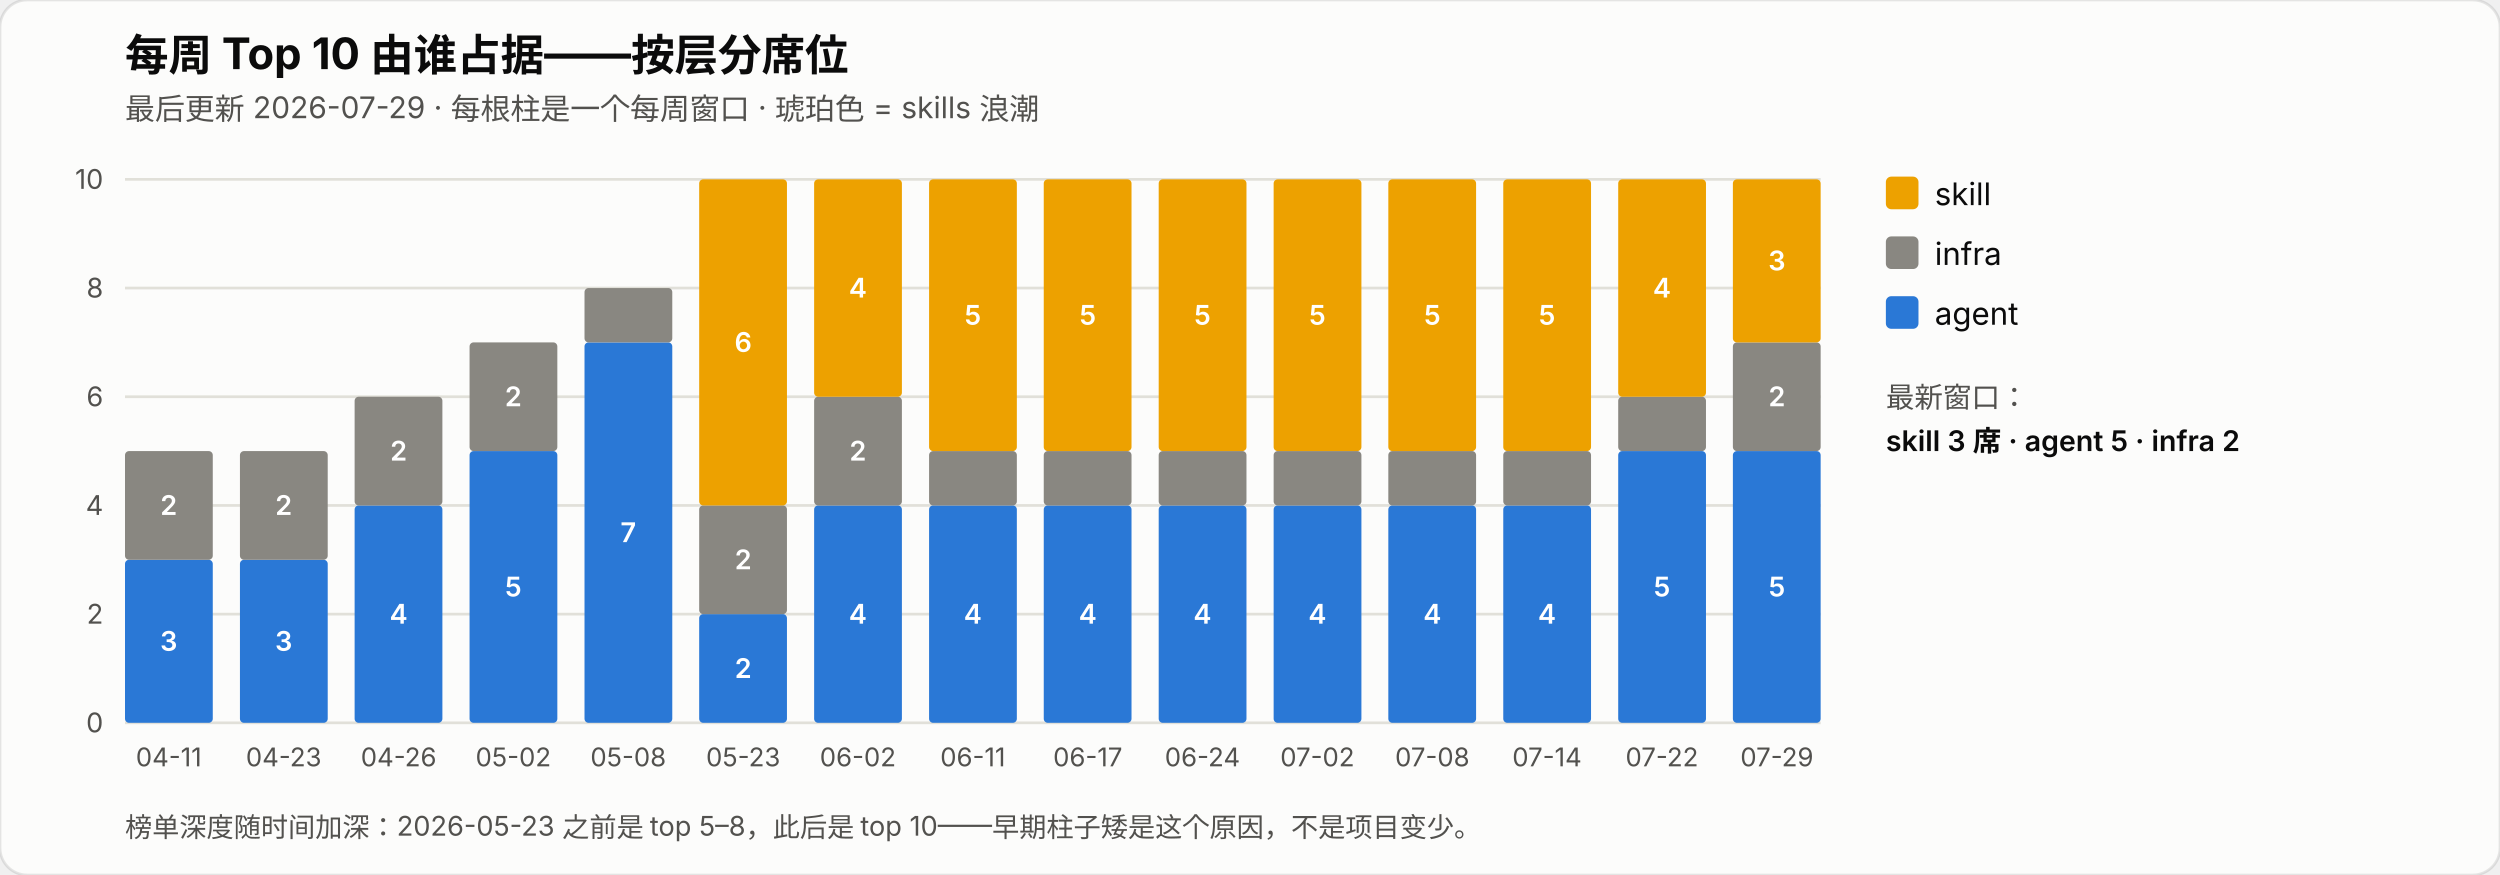
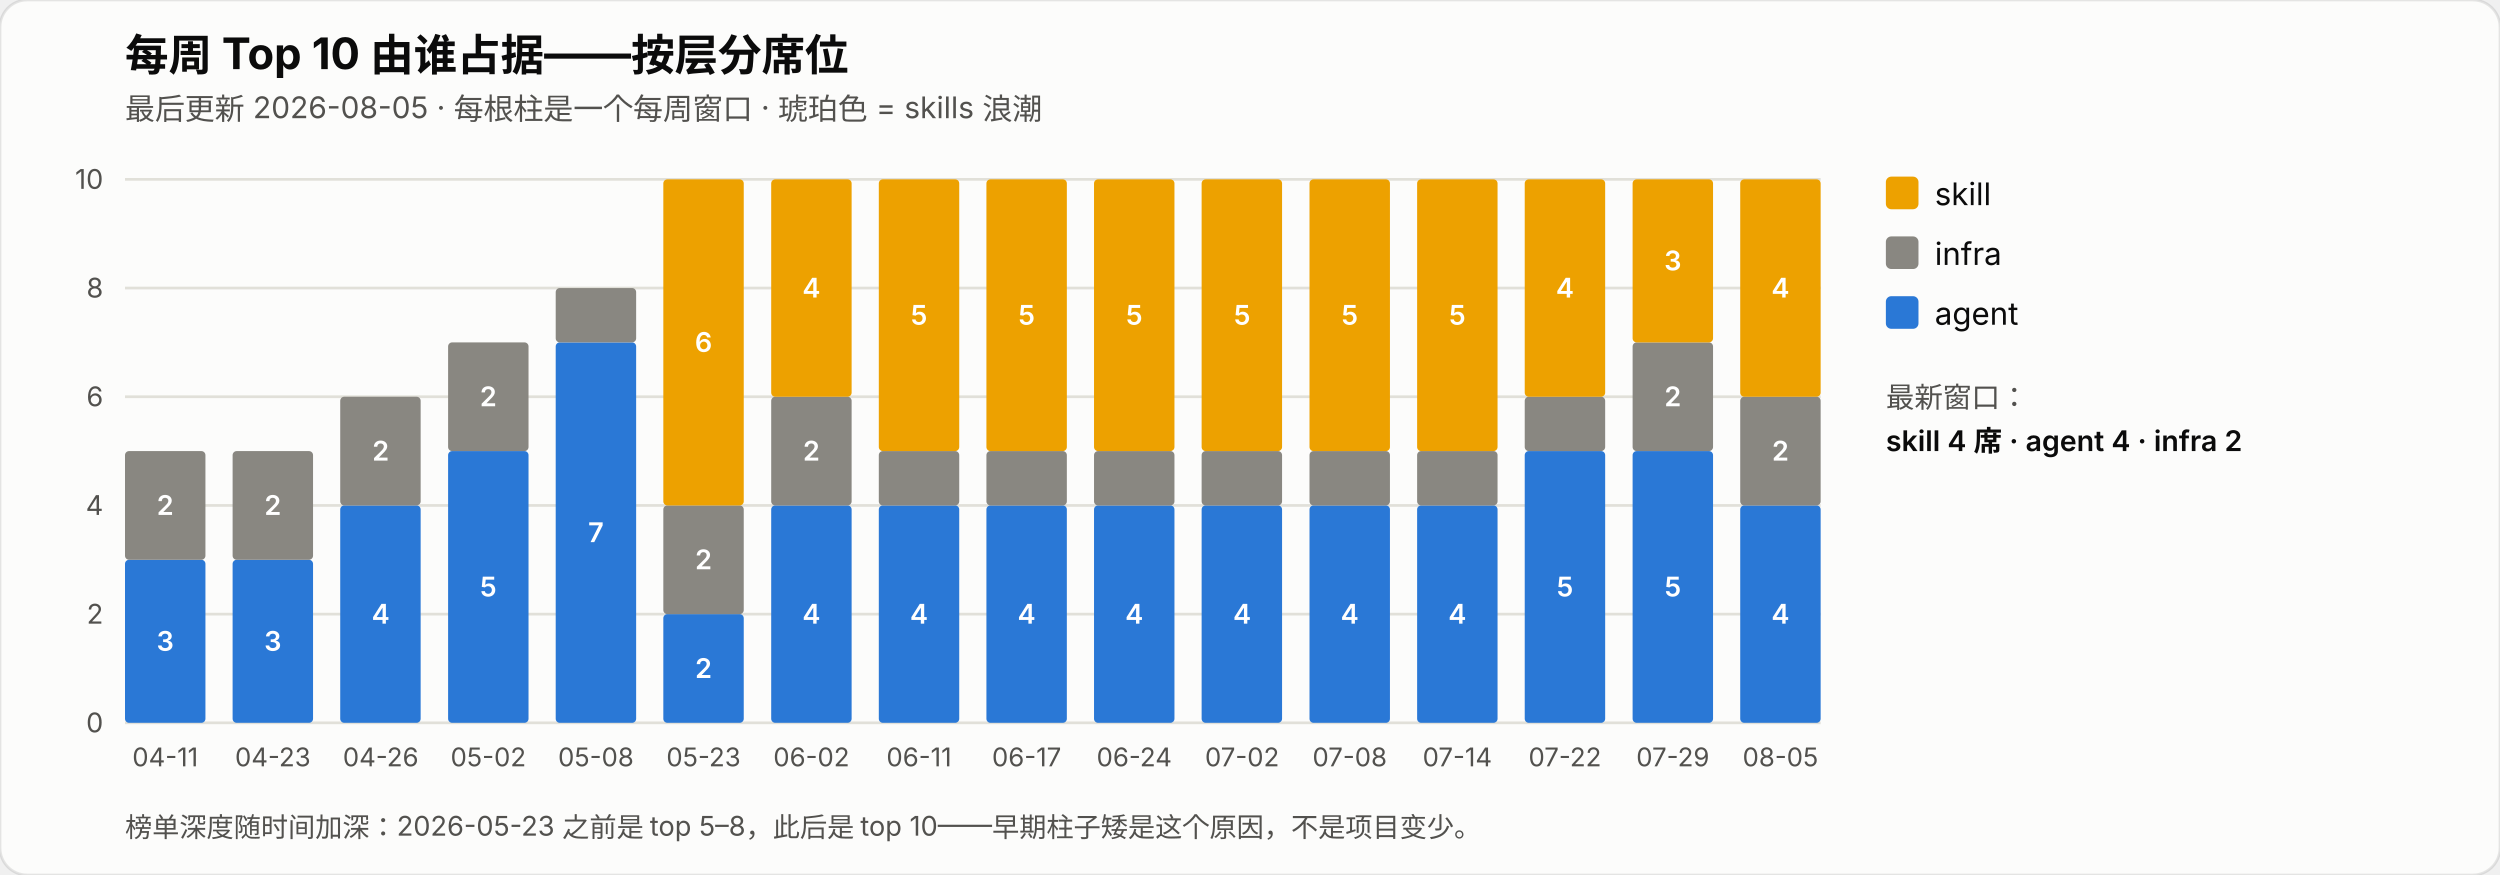
<svg xmlns="http://www.w3.org/2000/svg" width="920" height="322" viewBox="0 0 920 322" font-family="system-ui, -apple-system, sans-serif">
  <rect width="920" height="322" rx="10" fill="#fcfcfb" stroke="rgba(11,11,11,0.10)" />
  <text x="46" y="26" font-size="16" font-weight="700" fill="#0b0b0b">每周 Top 10 由谁占据——按层分席位</text>
-   <text x="46" y="44" font-size="11" fill="#52514e">最后更新 2026-07-29 · 每根柱是一个每周窗口 · 琥珀色 = skills 浪潮</text>
+   <text x="46" y="44" font-size="11" fill="#52514e">最后更新 2026-08-05 · 每根柱是一个每周窗口 · 琥珀色 = skills 浪潮</text>
  <line x1="46" y1="266.0" x2="670" y2="266.0" stroke="#e1e0d9" stroke-width="1" />
  <text x="38" y="269.5" font-size="10" fill="#52514e" text-anchor="end">0</text>
  <line x1="46" y1="226.0" x2="670" y2="226.0" stroke="#e1e0d9" stroke-width="1" />
  <text x="38" y="229.5" font-size="10" fill="#52514e" text-anchor="end">2</text>
  <line x1="46" y1="186.0" x2="670" y2="186.0" stroke="#e1e0d9" stroke-width="1" />
  <text x="38" y="189.5" font-size="10" fill="#52514e" text-anchor="end">4</text>
  <line x1="46" y1="146.0" x2="670" y2="146.0" stroke="#e1e0d9" stroke-width="1" />
  <text x="38" y="149.5" font-size="10" fill="#52514e" text-anchor="end">6</text>
  <line x1="46" y1="106.0" x2="670" y2="106.0" stroke="#e1e0d9" stroke-width="1" />
  <text x="38" y="109.5" font-size="10" fill="#52514e" text-anchor="end">8</text>
  <line x1="46" y1="66.0" x2="670" y2="66.0" stroke="#e1e0d9" stroke-width="1" />
  <text x="38" y="69.5" font-size="10" fill="#52514e" text-anchor="end">10</text>
-   <rect x="46.0" y="206.0" width="32.3" height="60.0" fill="#2a78d6" rx="1.5" />
-   <text x="62.1" y="239.5" font-size="10" font-weight="600" fill="#ffffff" text-anchor="middle">3</text>
-   <rect x="46.0" y="166.0" width="32.3" height="40.0" fill="#898781" rx="1.5" />
-   <text x="62.1" y="189.5" font-size="10" font-weight="600" fill="#ffffff" text-anchor="middle">2</text>
-   <text x="62.1" y="282" font-size="9.5" fill="#52514e" text-anchor="middle">04-11</text>
-   <rect x="88.3" y="206.0" width="32.3" height="60.0" fill="#2a78d6" rx="1.5" />
-   <text x="104.4" y="239.5" font-size="10" font-weight="600" fill="#ffffff" text-anchor="middle">3</text>
-   <rect x="88.3" y="166.0" width="32.3" height="40.0" fill="#898781" rx="1.5" />
-   <text x="104.4" y="189.5" font-size="10" font-weight="600" fill="#ffffff" text-anchor="middle">2</text>
-   <text x="104.4" y="282" font-size="9.5" fill="#52514e" text-anchor="middle">04-23</text>
-   <rect x="130.5" y="186.0" width="32.3" height="80.0" fill="#2a78d6" rx="1.5" />
-   <text x="146.7" y="229.5" font-size="10" font-weight="600" fill="#ffffff" text-anchor="middle">4</text>
-   <rect x="130.5" y="146.0" width="32.3" height="40.0" fill="#898781" rx="1.5" />
-   <text x="146.7" y="169.5" font-size="10" font-weight="600" fill="#ffffff" text-anchor="middle">2</text>
-   <text x="146.7" y="282" font-size="9.5" fill="#52514e" text-anchor="middle">04-26</text>
-   <rect x="172.8" y="166.0" width="32.3" height="100.0" fill="#2a78d6" rx="1.5" />
-   <text x="188.9" y="219.5" font-size="10" font-weight="600" fill="#ffffff" text-anchor="middle">5</text>
-   <rect x="172.8" y="126.0" width="32.3" height="40.0" fill="#898781" rx="1.5" />
-   <text x="188.9" y="149.5" font-size="10" font-weight="600" fill="#ffffff" text-anchor="middle">2</text>
-   <text x="188.9" y="282" font-size="9.5" fill="#52514e" text-anchor="middle">05-02</text>
-   <rect x="215.1" y="126.0" width="32.3" height="140.0" fill="#2a78d6" rx="1.5" />
-   <text x="231.2" y="199.5" font-size="10" font-weight="600" fill="#ffffff" text-anchor="middle">7</text>
-   <rect x="215.1" y="106.0" width="32.3" height="20.0" fill="#898781" rx="1.5" />
-   <text x="231.2" y="282" font-size="9.5" fill="#52514e" text-anchor="middle">05-08</text>
-   <rect x="257.3" y="226.0" width="32.3" height="40.0" fill="#2a78d6" rx="1.5" />
-   <text x="273.5" y="249.5" font-size="10" font-weight="600" fill="#ffffff" text-anchor="middle">2</text>
-   <rect x="257.3" y="186.0" width="32.3" height="40.0" fill="#898781" rx="1.5" />
-   <text x="273.5" y="209.5" font-size="10" font-weight="600" fill="#ffffff" text-anchor="middle">2</text>
-   <rect x="257.3" y="66.0" width="32.3" height="120.0" fill="#eda100" rx="1.5" />
-   <text x="273.5" y="129.5" font-size="10" font-weight="600" fill="#ffffff" text-anchor="middle">6</text>
-   <text x="273.5" y="282" font-size="9.5" fill="#52514e" text-anchor="middle">05-23</text>
-   <rect x="299.6" y="186.0" width="32.3" height="80.0" fill="#2a78d6" rx="1.5" />
-   <text x="315.7" y="229.5" font-size="10" font-weight="600" fill="#ffffff" text-anchor="middle">4</text>
-   <rect x="299.6" y="146.0" width="32.3" height="40.0" fill="#898781" rx="1.5" />
-   <text x="315.7" y="169.5" font-size="10" font-weight="600" fill="#ffffff" text-anchor="middle">2</text>
-   <rect x="299.6" y="66.0" width="32.3" height="80.0" fill="#eda100" rx="1.5" />
-   <text x="315.7" y="109.5" font-size="10" font-weight="600" fill="#ffffff" text-anchor="middle">4</text>
-   <text x="315.7" y="282" font-size="9.5" fill="#52514e" text-anchor="middle">06-02</text>
-   <rect x="341.9" y="186.0" width="32.3" height="80.0" fill="#2a78d6" rx="1.5" />
-   <text x="358.0" y="229.5" font-size="10" font-weight="600" fill="#ffffff" text-anchor="middle">4</text>
-   <rect x="341.9" y="166.0" width="32.3" height="20.0" fill="#898781" rx="1.5" />
-   <rect x="341.9" y="66.0" width="32.3" height="100.0" fill="#eda100" rx="1.5" />
-   <text x="358.0" y="119.5" font-size="10" font-weight="600" fill="#ffffff" text-anchor="middle">5</text>
-   <text x="358.0" y="282" font-size="9.5" fill="#52514e" text-anchor="middle">06-11</text>
-   <rect x="384.1" y="186.0" width="32.3" height="80.0" fill="#2a78d6" rx="1.5" />
-   <text x="400.3" y="229.5" font-size="10" font-weight="600" fill="#ffffff" text-anchor="middle">4</text>
-   <rect x="384.1" y="166.0" width="32.3" height="20.0" fill="#898781" rx="1.5" />
-   <rect x="384.1" y="66.0" width="32.3" height="100.0" fill="#eda100" rx="1.5" />
-   <text x="400.3" y="119.5" font-size="10" font-weight="600" fill="#ffffff" text-anchor="middle">5</text>
-   <text x="400.3" y="282" font-size="9.5" fill="#52514e" text-anchor="middle">06-17</text>
-   <rect x="426.4" y="186.0" width="32.3" height="80.0" fill="#2a78d6" rx="1.5" />
-   <text x="442.5" y="229.5" font-size="10" font-weight="600" fill="#ffffff" text-anchor="middle">4</text>
-   <rect x="426.4" y="166.0" width="32.3" height="20.0" fill="#898781" rx="1.5" />
-   <rect x="426.4" y="66.0" width="32.3" height="100.0" fill="#eda100" rx="1.5" />
-   <text x="442.5" y="119.5" font-size="10" font-weight="600" fill="#ffffff" text-anchor="middle">5</text>
-   <text x="442.5" y="282" font-size="9.5" fill="#52514e" text-anchor="middle">06-24</text>
-   <rect x="468.7" y="186.0" width="32.3" height="80.0" fill="#2a78d6" rx="1.5" />
-   <text x="484.8" y="229.5" font-size="10" font-weight="600" fill="#ffffff" text-anchor="middle">4</text>
-   <rect x="468.7" y="166.0" width="32.3" height="20.0" fill="#898781" rx="1.5" />
-   <rect x="468.7" y="66.0" width="32.3" height="100.0" fill="#eda100" rx="1.5" />
-   <text x="484.8" y="119.5" font-size="10" font-weight="600" fill="#ffffff" text-anchor="middle">5</text>
-   <text x="484.8" y="282" font-size="9.5" fill="#52514e" text-anchor="middle">07-02</text>
-   <rect x="510.9" y="186.0" width="32.3" height="80.0" fill="#2a78d6" rx="1.5" />
-   <text x="527.1" y="229.5" font-size="10" font-weight="600" fill="#ffffff" text-anchor="middle">4</text>
-   <rect x="510.9" y="166.0" width="32.3" height="20.0" fill="#898781" rx="1.5" />
-   <rect x="510.9" y="66.0" width="32.3" height="100.0" fill="#eda100" rx="1.5" />
-   <text x="527.1" y="119.5" font-size="10" font-weight="600" fill="#ffffff" text-anchor="middle">5</text>
-   <text x="527.1" y="282" font-size="9.5" fill="#52514e" text-anchor="middle">07-08</text>
-   <rect x="553.2" y="186.0" width="32.3" height="80.0" fill="#2a78d6" rx="1.5" />
-   <text x="569.3" y="229.5" font-size="10" font-weight="600" fill="#ffffff" text-anchor="middle">4</text>
-   <rect x="553.2" y="166.0" width="32.3" height="20.0" fill="#898781" rx="1.5" />
-   <rect x="553.2" y="66.0" width="32.3" height="100.0" fill="#eda100" rx="1.5" />
-   <text x="569.3" y="119.5" font-size="10" font-weight="600" fill="#ffffff" text-anchor="middle">5</text>
-   <text x="569.3" y="282" font-size="9.5" fill="#52514e" text-anchor="middle">07-14</text>
-   <rect x="595.5" y="166.0" width="32.3" height="100.0" fill="#2a78d6" rx="1.5" />
-   <text x="611.6" y="219.5" font-size="10" font-weight="600" fill="#ffffff" text-anchor="middle">5</text>
-   <rect x="595.5" y="146.0" width="32.3" height="20.0" fill="#898781" rx="1.5" />
-   <rect x="595.5" y="66.0" width="32.3" height="80.0" fill="#eda100" rx="1.5" />
-   <text x="611.6" y="109.5" font-size="10" font-weight="600" fill="#ffffff" text-anchor="middle">4</text>
-   <text x="611.6" y="282" font-size="9.5" fill="#52514e" text-anchor="middle">07-22</text>
-   <rect x="637.7" y="166.0" width="32.3" height="100.0" fill="#2a78d6" rx="1.5" />
-   <text x="653.9" y="219.5" font-size="10" font-weight="600" fill="#ffffff" text-anchor="middle">5</text>
-   <rect x="637.7" y="126.0" width="32.3" height="40.0" fill="#898781" rx="1.5" />
-   <text x="653.9" y="149.5" font-size="10" font-weight="600" fill="#ffffff" text-anchor="middle">2</text>
-   <rect x="637.7" y="66.0" width="32.3" height="60.0" fill="#eda100" rx="1.5" />
-   <text x="653.9" y="99.5" font-size="10" font-weight="600" fill="#ffffff" text-anchor="middle">3</text>
-   <text x="653.9" y="282" font-size="9.5" fill="#52514e" text-anchor="middle">07-29</text>
+   <rect x="46.0" y="206.0" width="29.6" height="60.0" fill="#2a78d6" rx="1.5" />
+   <text x="60.8" y="239.5" font-size="10" font-weight="600" fill="#ffffff" text-anchor="middle">3</text>
+   <rect x="46.0" y="166.0" width="29.6" height="40.0" fill="#898781" rx="1.5" />
+   <text x="60.8" y="189.5" font-size="10" font-weight="600" fill="#ffffff" text-anchor="middle">2</text>
+   <text x="60.8" y="282" font-size="9.5" fill="#52514e" text-anchor="middle">04-11</text>
+   <rect x="85.6" y="206.0" width="29.6" height="60.0" fill="#2a78d6" rx="1.5" />
+   <text x="100.4" y="239.5" font-size="10" font-weight="600" fill="#ffffff" text-anchor="middle">3</text>
+   <rect x="85.6" y="166.0" width="29.6" height="40.0" fill="#898781" rx="1.5" />
+   <text x="100.4" y="189.5" font-size="10" font-weight="600" fill="#ffffff" text-anchor="middle">2</text>
+   <text x="100.4" y="282" font-size="9.5" fill="#52514e" text-anchor="middle">04-23</text>
+   <rect x="125.2" y="186.0" width="29.6" height="80.0" fill="#2a78d6" rx="1.5" />
+   <text x="140.1" y="229.5" font-size="10" font-weight="600" fill="#ffffff" text-anchor="middle">4</text>
+   <rect x="125.2" y="146.0" width="29.6" height="40.0" fill="#898781" rx="1.5" />
+   <text x="140.1" y="169.5" font-size="10" font-weight="600" fill="#ffffff" text-anchor="middle">2</text>
+   <text x="140.1" y="282" font-size="9.5" fill="#52514e" text-anchor="middle">04-26</text>
+   <rect x="164.9" y="166.0" width="29.6" height="100.0" fill="#2a78d6" rx="1.5" />
+   <text x="179.7" y="219.5" font-size="10" font-weight="600" fill="#ffffff" text-anchor="middle">5</text>
+   <rect x="164.9" y="126.0" width="29.6" height="40.0" fill="#898781" rx="1.5" />
+   <text x="179.7" y="149.5" font-size="10" font-weight="600" fill="#ffffff" text-anchor="middle">2</text>
+   <text x="179.7" y="282" font-size="9.5" fill="#52514e" text-anchor="middle">05-02</text>
+   <rect x="204.5" y="126.0" width="29.6" height="140.0" fill="#2a78d6" rx="1.5" />
+   <text x="219.3" y="199.5" font-size="10" font-weight="600" fill="#ffffff" text-anchor="middle">7</text>
+   <rect x="204.5" y="106.0" width="29.6" height="20.0" fill="#898781" rx="1.5" />
+   <text x="219.3" y="282" font-size="9.5" fill="#52514e" text-anchor="middle">05-08</text>
+   <rect x="244.1" y="226.0" width="29.6" height="40.0" fill="#2a78d6" rx="1.5" />
+   <text x="258.9" y="249.5" font-size="10" font-weight="600" fill="#ffffff" text-anchor="middle">2</text>
+   <rect x="244.1" y="186.0" width="29.6" height="40.0" fill="#898781" rx="1.5" />
+   <text x="258.9" y="209.5" font-size="10" font-weight="600" fill="#ffffff" text-anchor="middle">2</text>
+   <rect x="244.1" y="66.0" width="29.6" height="120.0" fill="#eda100" rx="1.5" />
+   <text x="258.9" y="129.5" font-size="10" font-weight="600" fill="#ffffff" text-anchor="middle">6</text>
+   <text x="258.9" y="282" font-size="9.5" fill="#52514e" text-anchor="middle">05-23</text>
+   <rect x="283.8" y="186.0" width="29.6" height="80.0" fill="#2a78d6" rx="1.5" />
+   <text x="298.6" y="229.5" font-size="10" font-weight="600" fill="#ffffff" text-anchor="middle">4</text>
+   <rect x="283.8" y="146.0" width="29.6" height="40.0" fill="#898781" rx="1.5" />
+   <text x="298.6" y="169.5" font-size="10" font-weight="600" fill="#ffffff" text-anchor="middle">2</text>
+   <rect x="283.8" y="66.0" width="29.6" height="80.0" fill="#eda100" rx="1.5" />
+   <text x="298.6" y="109.5" font-size="10" font-weight="600" fill="#ffffff" text-anchor="middle">4</text>
+   <text x="298.6" y="282" font-size="9.5" fill="#52514e" text-anchor="middle">06-02</text>
+   <rect x="323.4" y="186.0" width="29.6" height="80.0" fill="#2a78d6" rx="1.5" />
+   <text x="338.2" y="229.5" font-size="10" font-weight="600" fill="#ffffff" text-anchor="middle">4</text>
+   <rect x="323.4" y="166.0" width="29.6" height="20.0" fill="#898781" rx="1.5" />
+   <rect x="323.4" y="66.0" width="29.6" height="100.0" fill="#eda100" rx="1.5" />
+   <text x="338.2" y="119.5" font-size="10" font-weight="600" fill="#ffffff" text-anchor="middle">5</text>
+   <text x="338.2" y="282" font-size="9.5" fill="#52514e" text-anchor="middle">06-11</text>
+   <rect x="363.0" y="186.0" width="29.6" height="80.0" fill="#2a78d6" rx="1.5" />
+   <text x="377.8" y="229.5" font-size="10" font-weight="600" fill="#ffffff" text-anchor="middle">4</text>
+   <rect x="363.0" y="166.0" width="29.6" height="20.0" fill="#898781" rx="1.5" />
+   <rect x="363.0" y="66.0" width="29.6" height="100.0" fill="#eda100" rx="1.5" />
+   <text x="377.8" y="119.5" font-size="10" font-weight="600" fill="#ffffff" text-anchor="middle">5</text>
+   <text x="377.8" y="282" font-size="9.5" fill="#52514e" text-anchor="middle">06-17</text>
+   <rect x="402.6" y="186.0" width="29.6" height="80.0" fill="#2a78d6" rx="1.5" />
+   <text x="417.4" y="229.5" font-size="10" font-weight="600" fill="#ffffff" text-anchor="middle">4</text>
+   <rect x="402.6" y="166.0" width="29.6" height="20.0" fill="#898781" rx="1.5" />
+   <rect x="402.6" y="66.0" width="29.6" height="100.0" fill="#eda100" rx="1.5" />
+   <text x="417.4" y="119.5" font-size="10" font-weight="600" fill="#ffffff" text-anchor="middle">5</text>
+   <text x="417.4" y="282" font-size="9.5" fill="#52514e" text-anchor="middle">06-24</text>
+   <rect x="442.2" y="186.0" width="29.6" height="80.0" fill="#2a78d6" rx="1.5" />
+   <text x="457.1" y="229.5" font-size="10" font-weight="600" fill="#ffffff" text-anchor="middle">4</text>
+   <rect x="442.2" y="166.0" width="29.6" height="20.0" fill="#898781" rx="1.5" />
+   <rect x="442.2" y="66.0" width="29.6" height="100.0" fill="#eda100" rx="1.5" />
+   <text x="457.1" y="119.5" font-size="10" font-weight="600" fill="#ffffff" text-anchor="middle">5</text>
+   <text x="457.1" y="282" font-size="9.5" fill="#52514e" text-anchor="middle">07-02</text>
+   <rect x="481.9" y="186.0" width="29.6" height="80.0" fill="#2a78d6" rx="1.5" />
+   <text x="496.7" y="229.5" font-size="10" font-weight="600" fill="#ffffff" text-anchor="middle">4</text>
+   <rect x="481.9" y="166.0" width="29.6" height="20.0" fill="#898781" rx="1.5" />
+   <rect x="481.9" y="66.0" width="29.6" height="100.0" fill="#eda100" rx="1.5" />
+   <text x="496.7" y="119.5" font-size="10" font-weight="600" fill="#ffffff" text-anchor="middle">5</text>
+   <text x="496.7" y="282" font-size="9.5" fill="#52514e" text-anchor="middle">07-08</text>
+   <rect x="521.5" y="186.0" width="29.6" height="80.0" fill="#2a78d6" rx="1.5" />
+   <text x="536.3" y="229.5" font-size="10" font-weight="600" fill="#ffffff" text-anchor="middle">4</text>
+   <rect x="521.5" y="166.0" width="29.6" height="20.0" fill="#898781" rx="1.5" />
+   <rect x="521.5" y="66.0" width="29.6" height="100.0" fill="#eda100" rx="1.5" />
+   <text x="536.3" y="119.5" font-size="10" font-weight="600" fill="#ffffff" text-anchor="middle">5</text>
+   <text x="536.3" y="282" font-size="9.5" fill="#52514e" text-anchor="middle">07-14</text>
+   <rect x="561.1" y="166.0" width="29.6" height="100.0" fill="#2a78d6" rx="1.5" />
+   <text x="575.9" y="219.5" font-size="10" font-weight="600" fill="#ffffff" text-anchor="middle">5</text>
+   <rect x="561.1" y="146.0" width="29.6" height="20.0" fill="#898781" rx="1.5" />
+   <rect x="561.1" y="66.0" width="29.6" height="80.0" fill="#eda100" rx="1.5" />
+   <text x="575.9" y="109.5" font-size="10" font-weight="600" fill="#ffffff" text-anchor="middle">4</text>
+   <text x="575.9" y="282" font-size="9.5" fill="#52514e" text-anchor="middle">07-22</text>
+   <rect x="600.8" y="166.0" width="29.6" height="100.0" fill="#2a78d6" rx="1.5" />
+   <text x="615.6" y="219.5" font-size="10" font-weight="600" fill="#ffffff" text-anchor="middle">5</text>
+   <rect x="600.8" y="126.0" width="29.6" height="40.0" fill="#898781" rx="1.5" />
+   <text x="615.6" y="149.5" font-size="10" font-weight="600" fill="#ffffff" text-anchor="middle">2</text>
+   <rect x="600.8" y="66.0" width="29.6" height="60.0" fill="#eda100" rx="1.5" />
+   <text x="615.6" y="99.5" font-size="10" font-weight="600" fill="#ffffff" text-anchor="middle">3</text>
+   <text x="615.6" y="282" font-size="9.5" fill="#52514e" text-anchor="middle">07-29</text>
+   <rect x="640.4" y="186.0" width="29.6" height="80.0" fill="#2a78d6" rx="1.5" />
+   <text x="655.2" y="229.5" font-size="10" font-weight="600" fill="#ffffff" text-anchor="middle">4</text>
+   <rect x="640.4" y="146.0" width="29.6" height="40.0" fill="#898781" rx="1.5" />
+   <text x="655.2" y="169.5" font-size="10" font-weight="600" fill="#ffffff" text-anchor="middle">2</text>
+   <rect x="640.4" y="66.0" width="29.6" height="80.0" fill="#eda100" rx="1.5" />
+   <text x="655.2" y="109.5" font-size="10" font-weight="600" fill="#ffffff" text-anchor="middle">4</text>
+   <text x="655.2" y="282" font-size="9.5" fill="#52514e" text-anchor="middle">08-05</text>
  <rect x="694" y="65" width="12" height="12" rx="2" fill="#eda100" />
  <text x="712" y="75.5" font-size="11.5" fill="#0b0b0b">skill</text>
  <rect x="694" y="87" width="12" height="12" rx="2" fill="#898781" />
  <text x="712" y="97.5" font-size="11.5" fill="#0b0b0b">infra</text>
  <rect x="694" y="109" width="12" height="12" rx="2" fill="#2a78d6" />
  <text x="712" y="119.5" font-size="11.5" fill="#0b0b0b">agent</text>
  <text x="694" y="150" font-size="10.5" fill="#52514e">最新窗口：</text>
-   <text x="694" y="166" font-size="10.5" font-weight="600" fill="#0b0b0b">skill 3 席 · agent 5 · infra 2</text>
+   <text x="694" y="166" font-size="10.5" font-weight="600" fill="#0b0b0b">skill 4 席 · agent 4 · infra 2</text>
  <text x="46" y="308" font-size="10" fill="#52514e">榜单深度随时间加深：2026-05-23 之前是 top 5–8，此后是 top 10——早期柱子矮是这个原因，不是项目变少。</text>
</svg>
